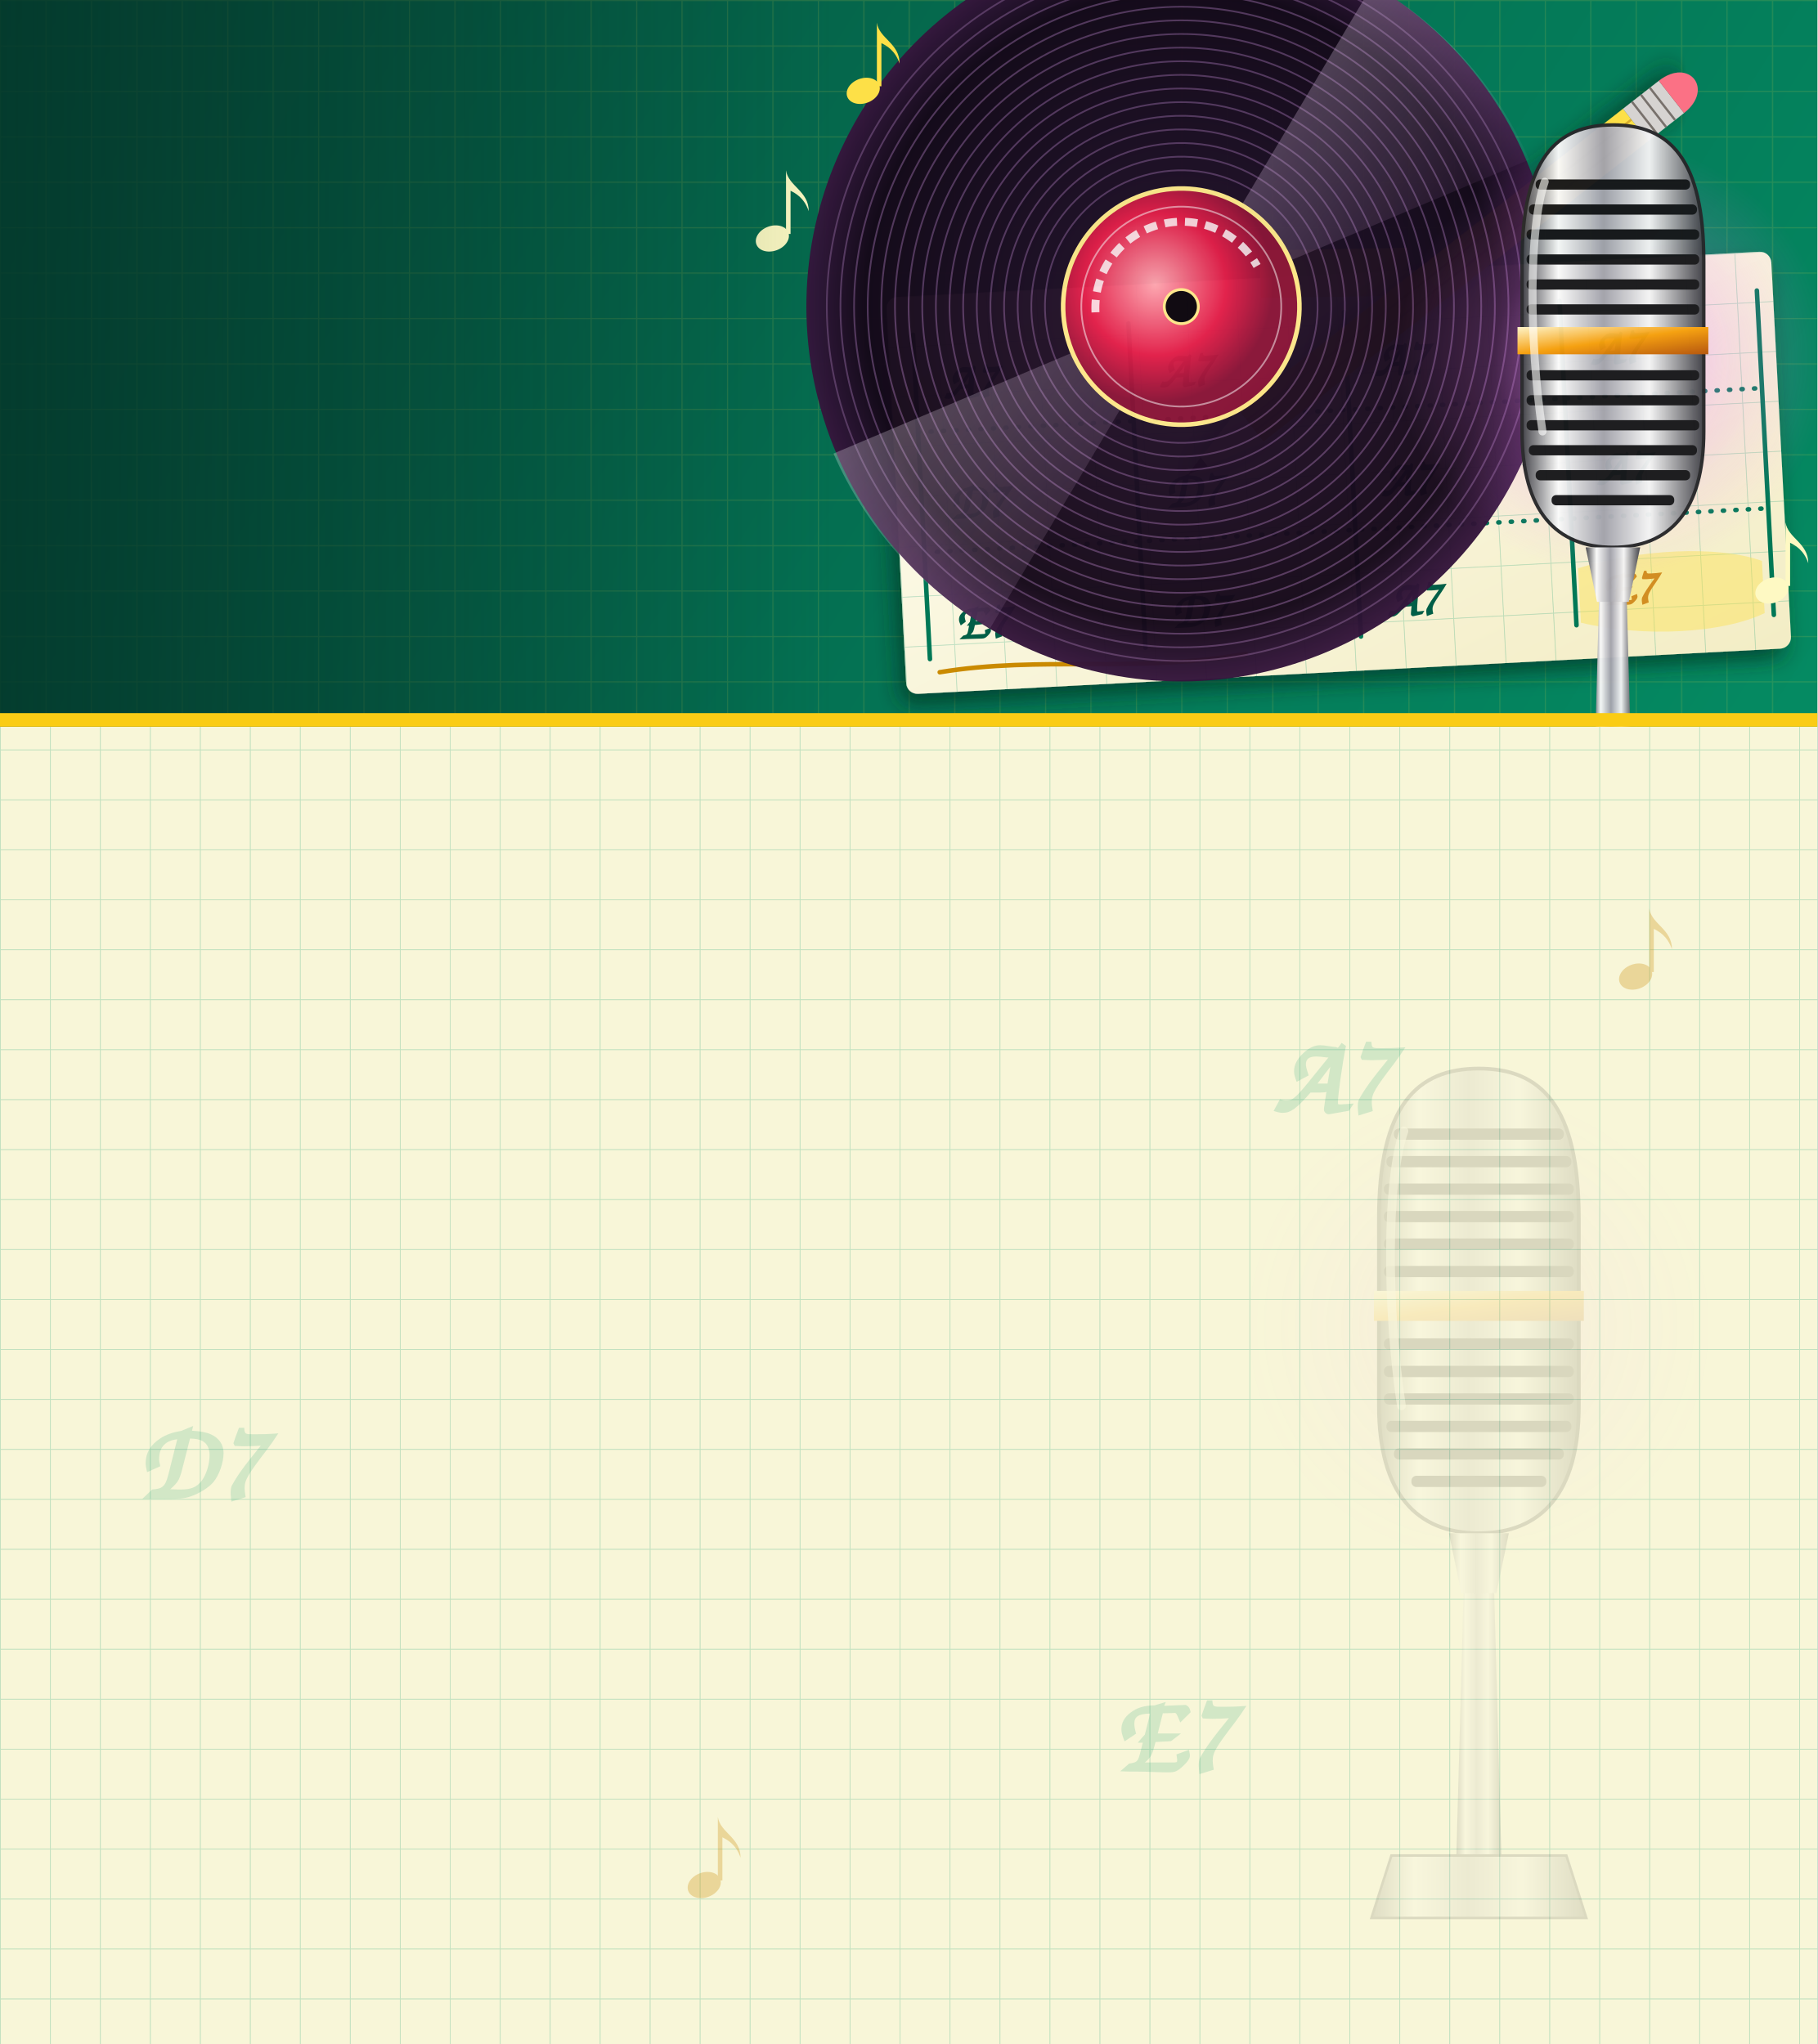
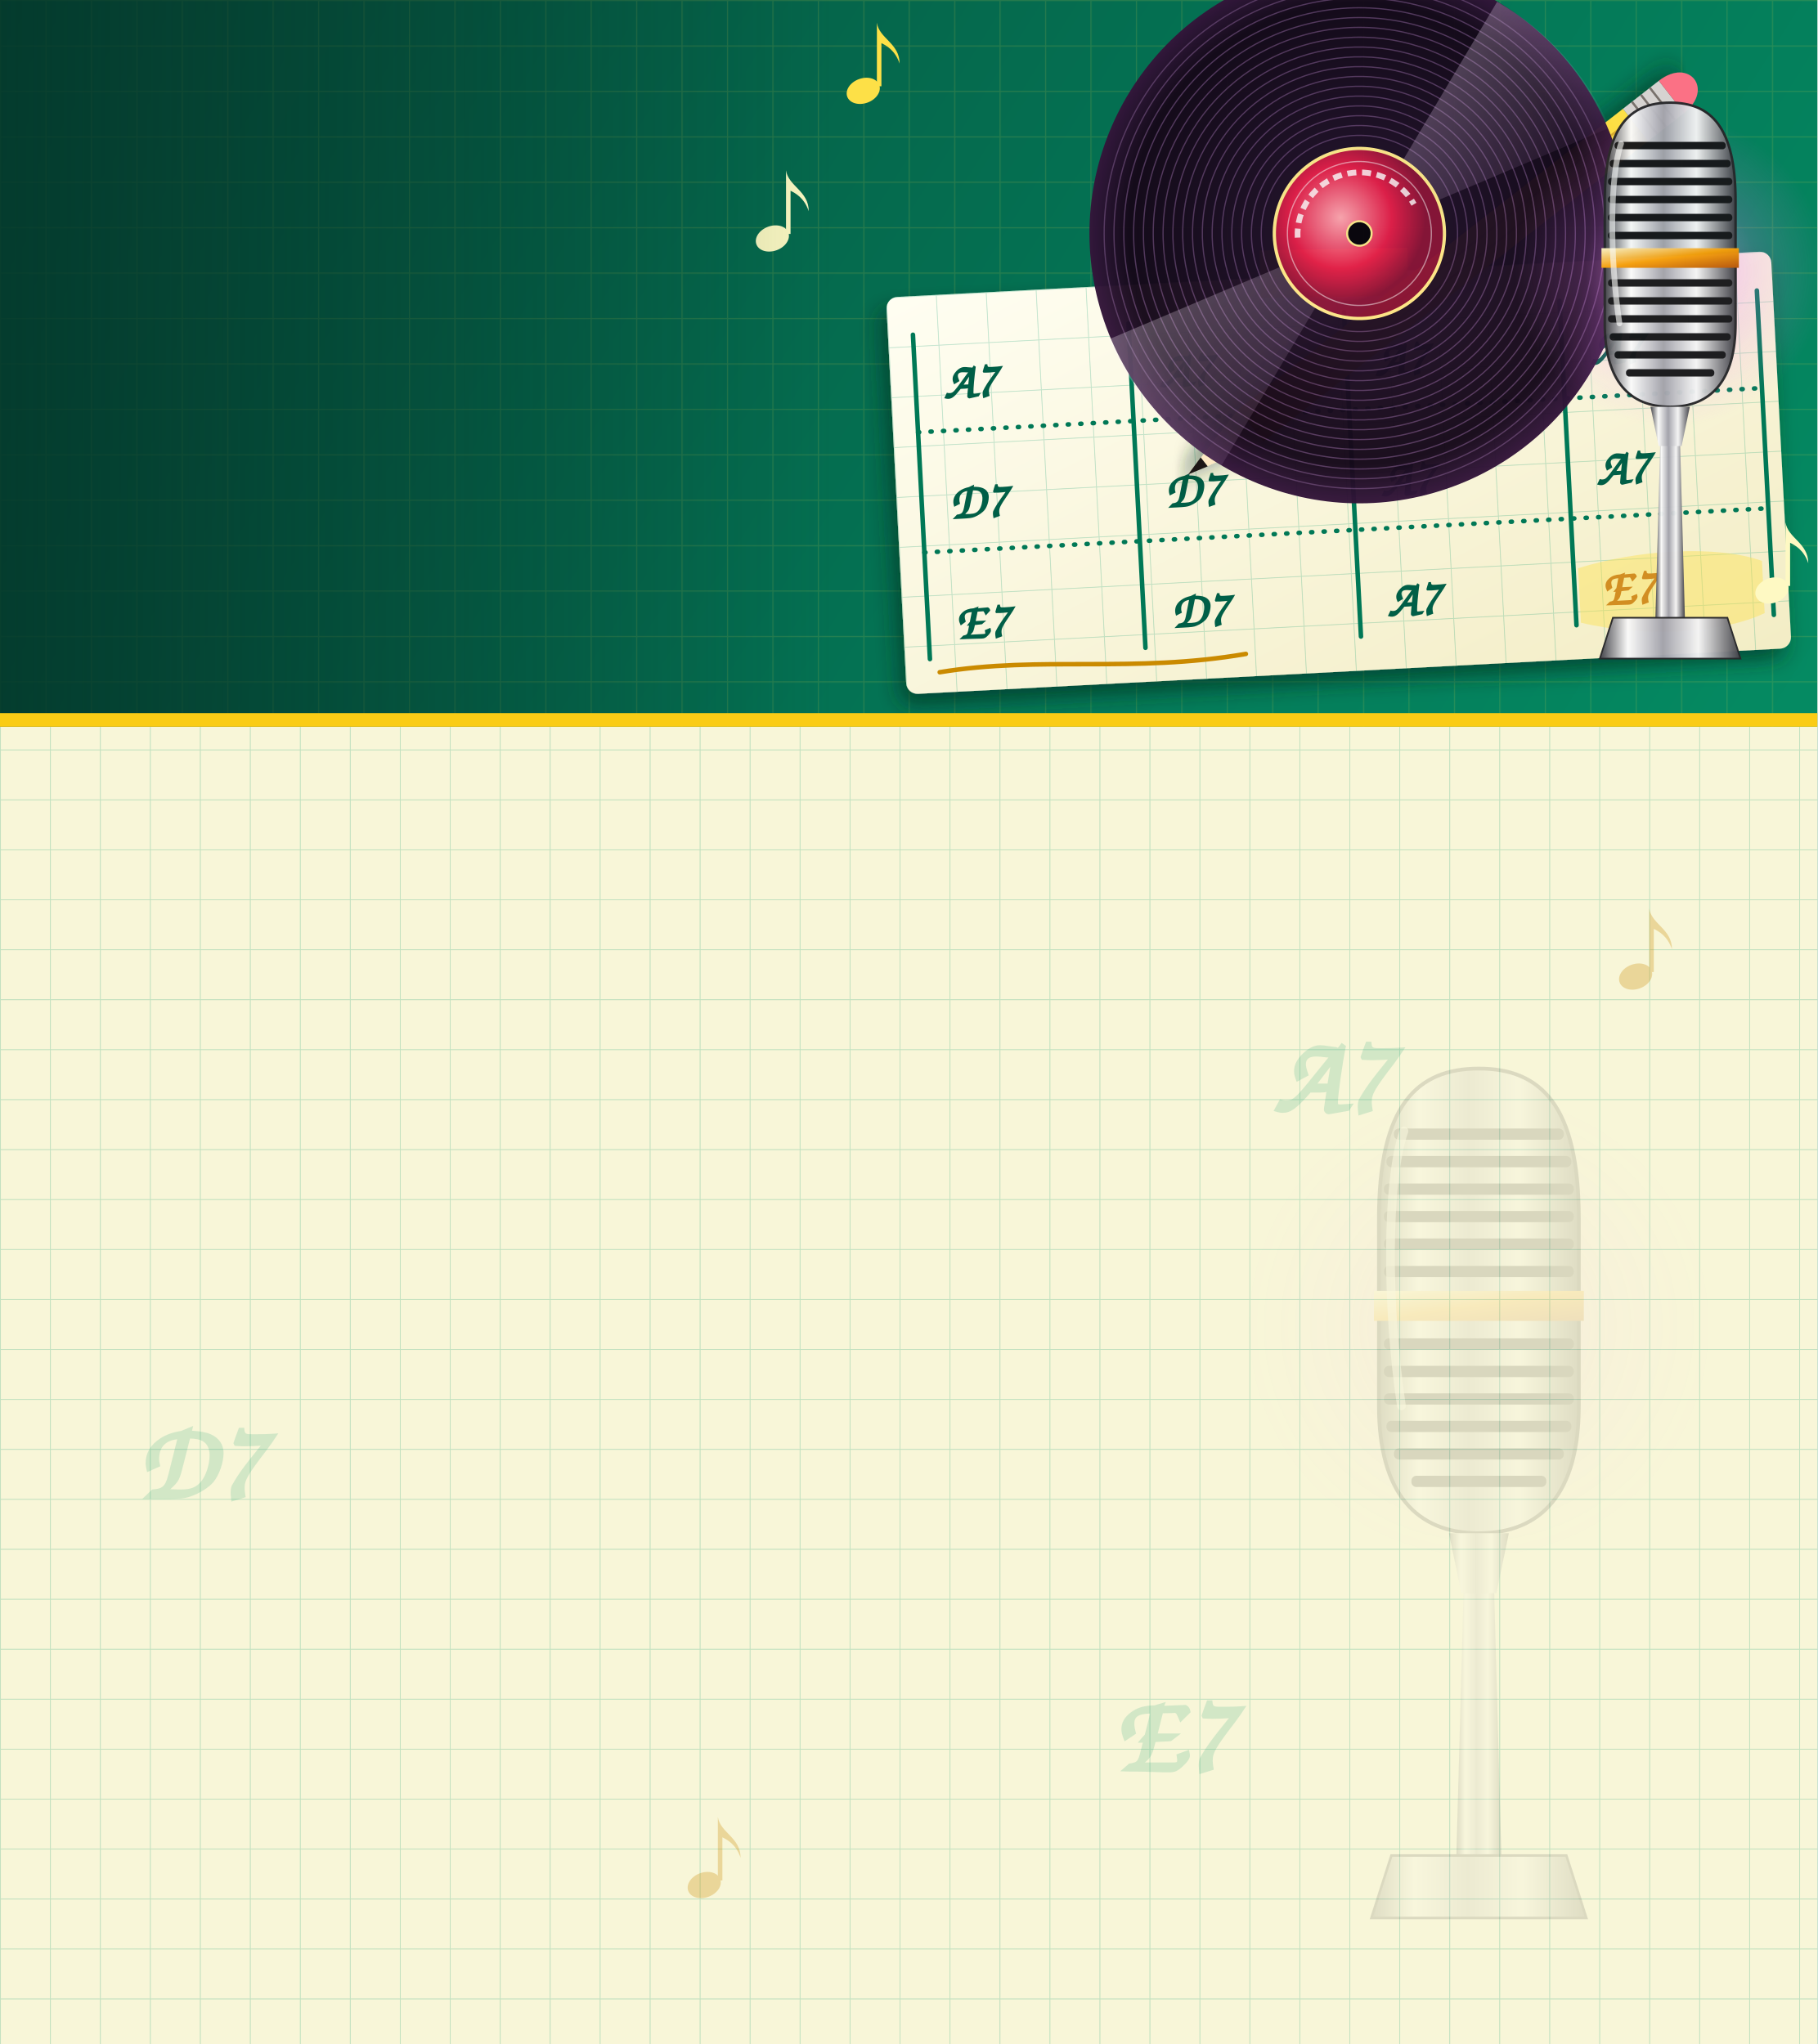
<svg xmlns="http://www.w3.org/2000/svg" xmlns:xlink="http://www.w3.org/1999/xlink" viewBox="0 0 1600 1800" preserveAspectRatio="xMaxYMin slice">
  <defs>
    <linearGradient id="bg" x1="0" y1="0" x2="1" y2=".7">
      <stop offset="0" stop-color="#064e3b" />
      <stop offset=".55" stop-color="#047857" />
      <stop offset="1" stop-color="#059669" />
    </linearGradient>
    <linearGradient id="fade" x1="0" y1="0" x2="1" y2="0">
      <stop offset="0" stop-color="#04382b" stop-opacity=".88" />
      <stop offset=".46" stop-color="#04382b" stop-opacity="0" />
    </linearGradient>
    <linearGradient id="paper" x1="0" y1="0" x2="1" y2="1">
      <stop offset="0" stop-color="#fffef2" />
      <stop offset="1" stop-color="#f3edc5" />
    </linearGradient>
    <linearGradient id="pencil" x1="0" y1="0" x2="0" y2="1">
      <stop offset="0" stop-color="#fde047" />
      <stop offset=".5" stop-color="#facc15" />
      <stop offset="1" stop-color="#ca8a04" />
    </linearGradient>
    <linearGradient id="brass" x1="0" y1="0" x2="0" y2="1">
      <stop offset="0" stop-color="#fef9c3" />
      <stop offset=".4" stop-color="#fde047" />
      <stop offset=".75" stop-color="#a16207" />
      <stop offset="1" stop-color="#fde047" />
    </linearGradient>
    <pattern id="grid" width="40" height="40" patternUnits="userSpaceOnUse">
      <path d="M40 0H0V40" fill="none" stroke="#fde047" stroke-opacity=".13" stroke-width="2" />
    </pattern>
    <pattern id="ruled" width="44" height="44" patternUnits="userSpaceOnUse">
      <path d="M44 0H0V44" fill="none" stroke="#059669" stroke-opacity=".22" stroke-width="1.500" />
    </pattern>
    <filter id="sh" x="-15%" y="-15%" width="130%" height="130%">
      <feDropShadow dx="-6" dy="10" stdDeviation="9" flood-color="#022c22" flood-opacity=".6" />
    </filter>
    <g id="n1">
      <ellipse rx="15" ry="11" transform="rotate(-20)" />
      <path d="M12-4V-60C14-46 32-42 32-24 28-36 20-40 16-42V-4Z" />
    </g>
    <linearGradient id="gsou_bg" x1="0" y1="0" x2="1" y2=".7">
      <stop offset="0" stop-color="#3b0764" />
      <stop offset=".55" stop-color="#6b21a8" />
      <stop offset="1" stop-color="#831843" />
    </linearGradient>
    <linearGradient id="gsou_fade" x1="0" y1="0" x2="1" y2="0">
      <stop offset="0" stop-color="#2a0548" stop-opacity=".84" />
      <stop offset=".48" stop-color="#2a0548" stop-opacity="0" />
    </linearGradient>
    <radialGradient id="gsou_vinyl">
      <stop offset="0" stop-color="#27132f" />
      <stop offset=".85" stop-color="#150819" />
      <stop offset="1" stop-color="#34163c" />
    </radialGradient>
    <linearGradient id="gsou_shine" x1="0" y1="0" x2="1" y2="1">
      <stop offset="0" stop-color="#fff" stop-opacity=".42" />
      <stop offset="1" stop-color="#f0abfc" stop-opacity="0" />
    </linearGradient>
    <radialGradient id="gsou_label" cx=".42" cy=".38">
      <stop offset="0" stop-color="#fda4af" />
      <stop offset=".6" stop-color="#e11d48" />
      <stop offset="1" stop-color="#881337" />
    </radialGradient>
    <linearGradient id="gsou_chrome" x1="0" y1="0" x2="1" y2="0">
      <stop offset="0" stop-color="#3f3f46" />
      <stop offset=".2" stop-color="#fafafa" />
      <stop offset=".45" stop-color="#a1a1aa" />
      <stop offset=".7" stop-color="#f4f4f5" />
      <stop offset="1" stop-color="#3f3f46" />
    </linearGradient>
    <linearGradient id="gsou_gold" x1="0" y1="0" x2="1" y2="1">
      <stop offset="0" stop-color="#fef3c7" />
      <stop offset=".5" stop-color="#f59e0b" />
      <stop offset="1" stop-color="#b45309" />
    </linearGradient>
    <radialGradient id="gsou_glow">
      <stop offset="0" stop-color="#f0abfc" stop-opacity=".7" />
      <stop offset=".55" stop-color="#e879f9" stop-opacity=".2" />
      <stop offset="1" stop-color="#e879f9" stop-opacity="0" />
    </radialGradient>
    <g id="gsou_grooves" fill="none" stroke="#6e4b7a" stroke-opacity=".7" stroke-width="1.500">
      <circle r="120" />
      <circle r="132" />
      <circle r="144" />
      <circle r="156" />
      <circle r="168" />
      <circle r="180" />
      <circle r="192" />
      <circle r="204" />
      <circle r="216" />
      <circle r="228" />
      <circle r="240" />
      <circle r="252" />
      <circle r="264" />
      <circle r="276" />
      <circle r="288" />
      <circle r="300" />
      <circle r="312" />
    </g>
    <g id="gsou_n1">
      <ellipse rx="16" ry="11.500" transform="rotate(-20)" />
      <path d="M13-4V-64C14-50 34-46 34-26 30-38 22-42 17-44V-4Z" />
    </g>
    <path id="gsou_heart" d="M0 26C-40-4-34-34-14-34-6-34-2-28 0-22 2-28 6-34 14-34 34-34 40-4 0 26Z" />
  </defs>
  <rect width="1600" height="1800" fill="url(#bg)" />
  <rect width="1600" height="1800" fill="url(#grid)" />
  <g filter="url(#sh)" transform="translate(780 262) rotate(-3)">
    <rect width="780" height="350" rx="10" fill="url(#paper)" />
    <rect width="780" height="350" rx="10" fill="url(#ruled)" />
    <rect x="330" y="-22" width="130" height="42" fill="#fde047" opacity=".82" transform="rotate(2 395 0)" />
    <g font-family="'Segoe Print','Comic Sans MS','Bradley Hand',cursive" font-weight="700" fill="#065f46" font-size="44">
      <text x="46" y="92">A7</text>
      <text x="236" y="92">A7</text>
      <text x="426" y="92">A7</text>
      <text x="616" y="92">A7</text>
      <text x="46" y="198">D7</text>
      <text x="236" y="198">D7</text>
      <text x="426" y="198">A7</text>
      <text x="616" y="198">A7</text>
      <text x="46" y="304">E7</text>
      <text x="236" y="304">D7</text>
      <text x="426" y="304">A7</text>
      <text x="616" y="304" fill="#b45309">E7</text>
    </g>
    <g stroke="#047857" stroke-width="4" fill="none" stroke-linecap="round">
      <path d="M22 34V320M212 34V320M402 34V320M592 34V320M766 34V320" />
      <path d="M22 120H766M22 226H766" stroke-dasharray="1 10" />
    </g>
    <path d="M596 270C650 256 720 256 758 272V318C720 334 650 334 596 318Z" fill="#fde047" opacity=".42" />
    <path d="M30 332C120 322 200 342 300 330" stroke="#ca8a04" stroke-width="4" fill="none" stroke-linecap="round" />
  </g>
  <g transform="translate(1440 110) rotate(52)" filter="url(#sh)">
    <rect x="-18" y="0" width="36" height="430" fill="url(#pencil)" />
    <path d="M-6 0V430M6 0V430" stroke="#a16207" stroke-opacity=".4" stroke-width="2" />
    <path d="M-18 430H18L0 500Z" fill="#fde9c4" />
    <path d="M-5 482H5L0 500Z" fill="#1c1917" />
    <rect x="-18" y="-40" width="36" height="40" fill="#d6d3d1" />
    <path d="M-18-30H18M-18-20H18M-18-10H18" stroke="#78716c" stroke-width="2" />
    <path d="M-18-40C-18-74 18-74 18-40Z" fill="#fb7185" />
  </g>
-   <g opacity=".97">
+   <g opacity=".97" transform="translate(1600 40) scale(.72) translate(-1600 -40)">
    <g transform="translate(1040 270) rotate(-16)">
      <circle r="330" fill="url(#gsou_vinyl)" />
      <use xlink:href="#gsou_grooves" />
      <path d="M0 0 240-226A330 330 0 0 1 330-40Z" fill="url(#gsou_shine)" />
      <path d="M0 0-240 226A330 330 0 0 1-330 40Z" fill="url(#gsou_shine)" opacity=".7" />
      <circle r="104" fill="url(#gsou_label)" />
      <circle r="104" fill="none" stroke="#fde68a" stroke-width="4" />
      <circle r="88" fill="none" stroke="#fff" stroke-opacity=".5" stroke-width="1.500" />
      <path d="M-74-16A76 76 0 0 1 74-16" fill="none" stroke="#fff" stroke-opacity=".8" stroke-width="7" stroke-dasharray="11 7" />
      <circle r="15" fill="#0a040c" />
      <circle r="15" fill="none" stroke="#fde68a" stroke-width="2.500" />
    </g>
    <g transform="translate(1420 340)">
      <circle cy="-24" r="190" fill="url(#gsou_glow)" />
      <path d="M-12 180H12L18 400H-18Z" fill="url(#gsou_chrome)" />
      <path d="M-70 400H70L86 450H-86Z" fill="url(#gsou_chrome)" stroke="#27272a" stroke-width="2" />
      <path d="M-80-110C-80-200-50-230 0-230S80-200 80-110V40C80 110 50 142 0 142S-80 110-80 40Z" fill="url(#gsou_chrome)" stroke="#27272a" stroke-width="3" />
      <g fill="#18181b">
        <rect x="-68" y="-182" width="136" height="9" rx="4" />
        <rect x="-74" y="-160" width="148" height="9" rx="4" />
        <rect x="-76" y="-138" width="152" height="9" rx="4" />
        <rect x="-76" y="-116" width="152" height="9" rx="4" />
        <rect x="-76" y="-94" width="152" height="9" rx="4" />
        <rect x="-76" y="-72" width="152" height="9" rx="4" />
      </g>
      <rect x="-84" y="-52" width="168" height="24" fill="url(#gsou_gold)" />
      <g fill="#18181b">
        <rect x="-76" y="-14" width="152" height="9" rx="4" />
        <rect x="-76" y="8" width="152" height="9" rx="4" />
        <rect x="-76" y="30" width="152" height="9" rx="4" />
        <rect x="-74" y="52" width="148" height="9" rx="4" />
        <rect x="-68" y="74" width="136" height="9" rx="4" />
        <rect x="-54" y="96" width="108" height="9" rx="4" />
      </g>
      <path d="M-24 142H24L14 190H-14Z" fill="url(#gsou_chrome)" />
      <path d="M-60-180C-74-140-74-40-62 40" fill="none" stroke="#fff" stroke-opacity=".6" stroke-width="7" stroke-linecap="round" />
    </g>
  </g>
  <g fill="#fde047">
    <use xlink:href="#n1" x="760" y="80" />
    <use xlink:href="#n1" x="680" y="210" fill="#fef9c3" />
    <use xlink:href="#n1" x="1560" y="520" fill="#fef9c3" />
  </g>
  <rect width="1600" height="700" fill="url(#fade)" />
  <rect y="640" width="1600" height="1160" fill="#f8f6d8" />
  <rect y="640" width="1600" height="1160" fill="url(#ruled)" />
  <g opacity=".14" transform="translate(-260 820) scale(1.1)">
    <g transform="translate(1420 340)">
      <circle cy="-24" r="190" fill="url(#gsou_glow)" />
      <path d="M-12 180H12L18 400H-18Z" fill="url(#gsou_chrome)" />
      <path d="M-70 400H70L86 450H-86Z" fill="url(#gsou_chrome)" stroke="#27272a" stroke-width="2" />
      <path d="M-80-110C-80-200-50-230 0-230S80-200 80-110V40C80 110 50 142 0 142S-80 110-80 40Z" fill="url(#gsou_chrome)" stroke="#27272a" stroke-width="3" />
      <g fill="#18181b">
        <rect x="-68" y="-182" width="136" height="9" rx="4" />
        <rect x="-74" y="-160" width="148" height="9" rx="4" />
        <rect x="-76" y="-138" width="152" height="9" rx="4" />
        <rect x="-76" y="-116" width="152" height="9" rx="4" />
        <rect x="-76" y="-94" width="152" height="9" rx="4" />
        <rect x="-76" y="-72" width="152" height="9" rx="4" />
      </g>
      <rect x="-84" y="-52" width="168" height="24" fill="url(#gsou_gold)" />
      <g fill="#18181b">
        <rect x="-76" y="-14" width="152" height="9" rx="4" />
        <rect x="-76" y="8" width="152" height="9" rx="4" />
        <rect x="-76" y="30" width="152" height="9" rx="4" />
        <rect x="-74" y="52" width="148" height="9" rx="4" />
        <rect x="-68" y="74" width="136" height="9" rx="4" />
        <rect x="-54" y="96" width="108" height="9" rx="4" />
      </g>
      <path d="M-24 142H24L14 190H-14Z" fill="url(#gsou_chrome)" />
      <path d="M-60-180C-74-140-74-40-62 40" fill="none" stroke="#fff" stroke-opacity=".6" stroke-width="7" stroke-linecap="round" />
    </g>
  </g>
  <rect y="628" width="1600" height="12" fill="#facc15" />
  <g font-family="'Segoe Print','Comic Sans MS',cursive" font-weight="700" fill="#059669" opacity=".16" font-size="96">
    <text x="1120" y="980">A7</text>
    <text x="120" y="1320">D7</text>
    <text x="980" y="1560">E7</text>
  </g>
  <g opacity=".3">
    <use xlink:href="#n1" x="1440" y="860" fill="#ca8a04" />
    <use xlink:href="#n1" x="620" y="1660" fill="#ca8a04" />
  </g>
</svg>
